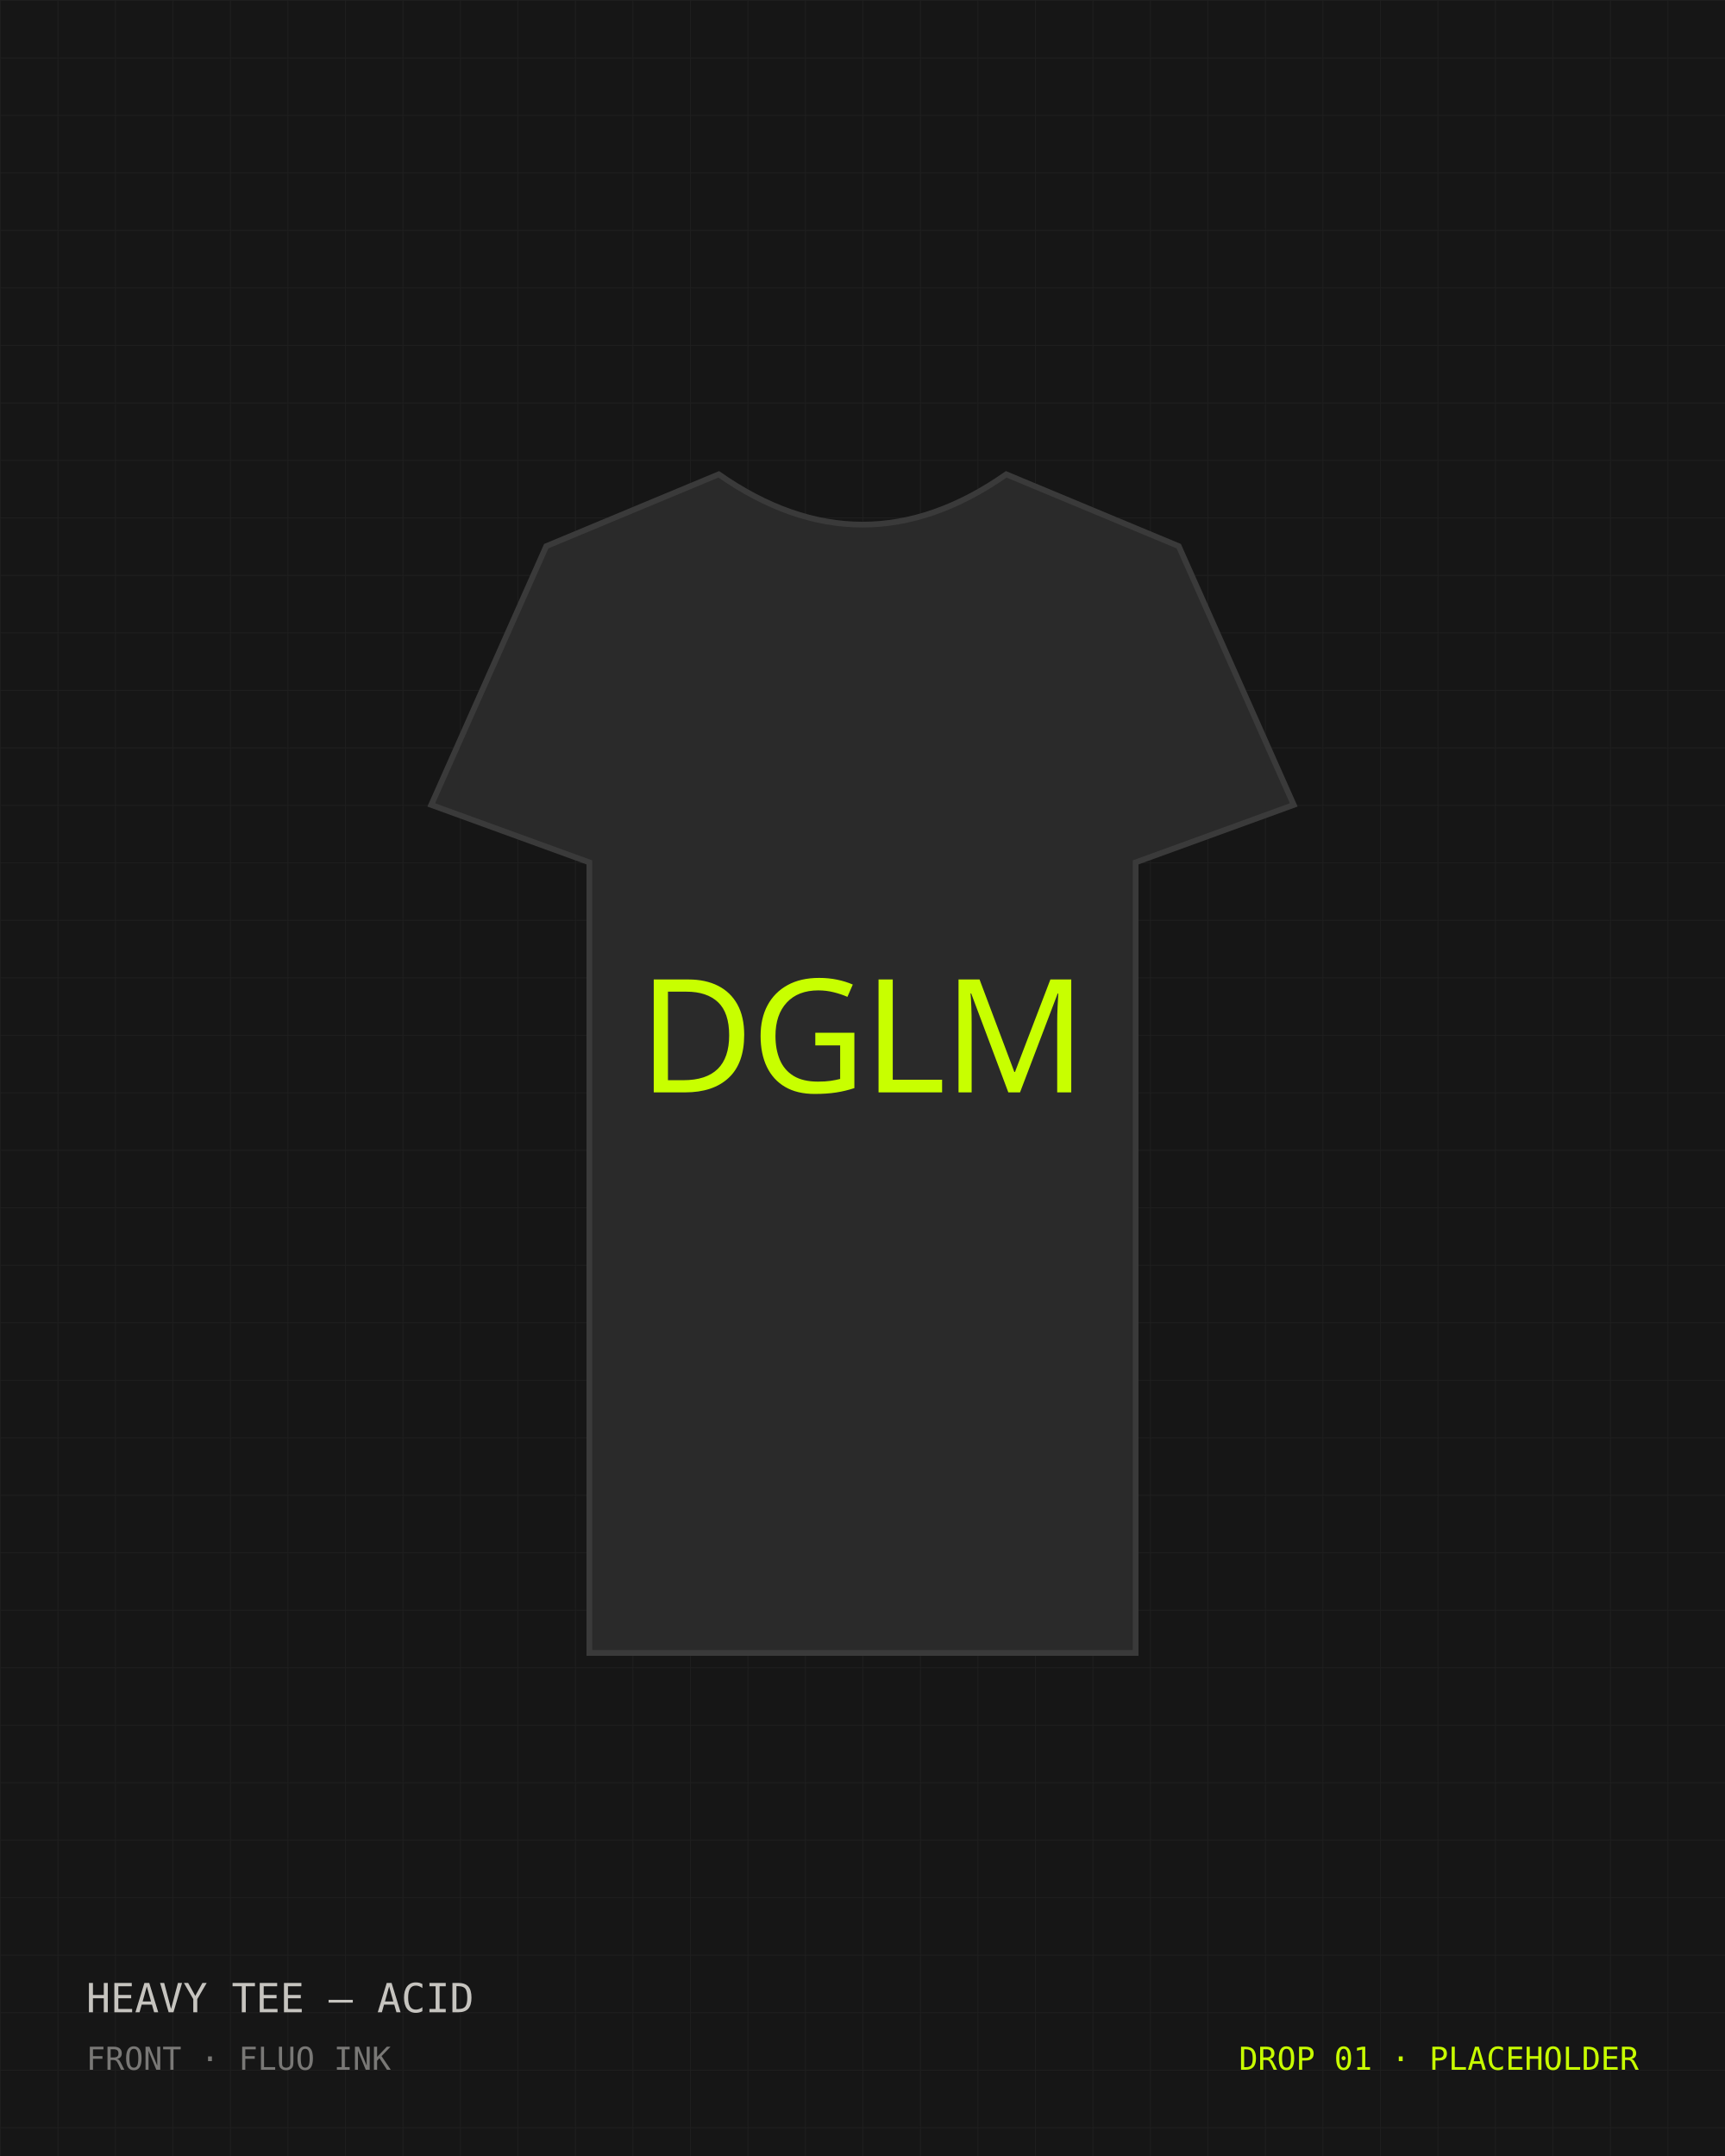
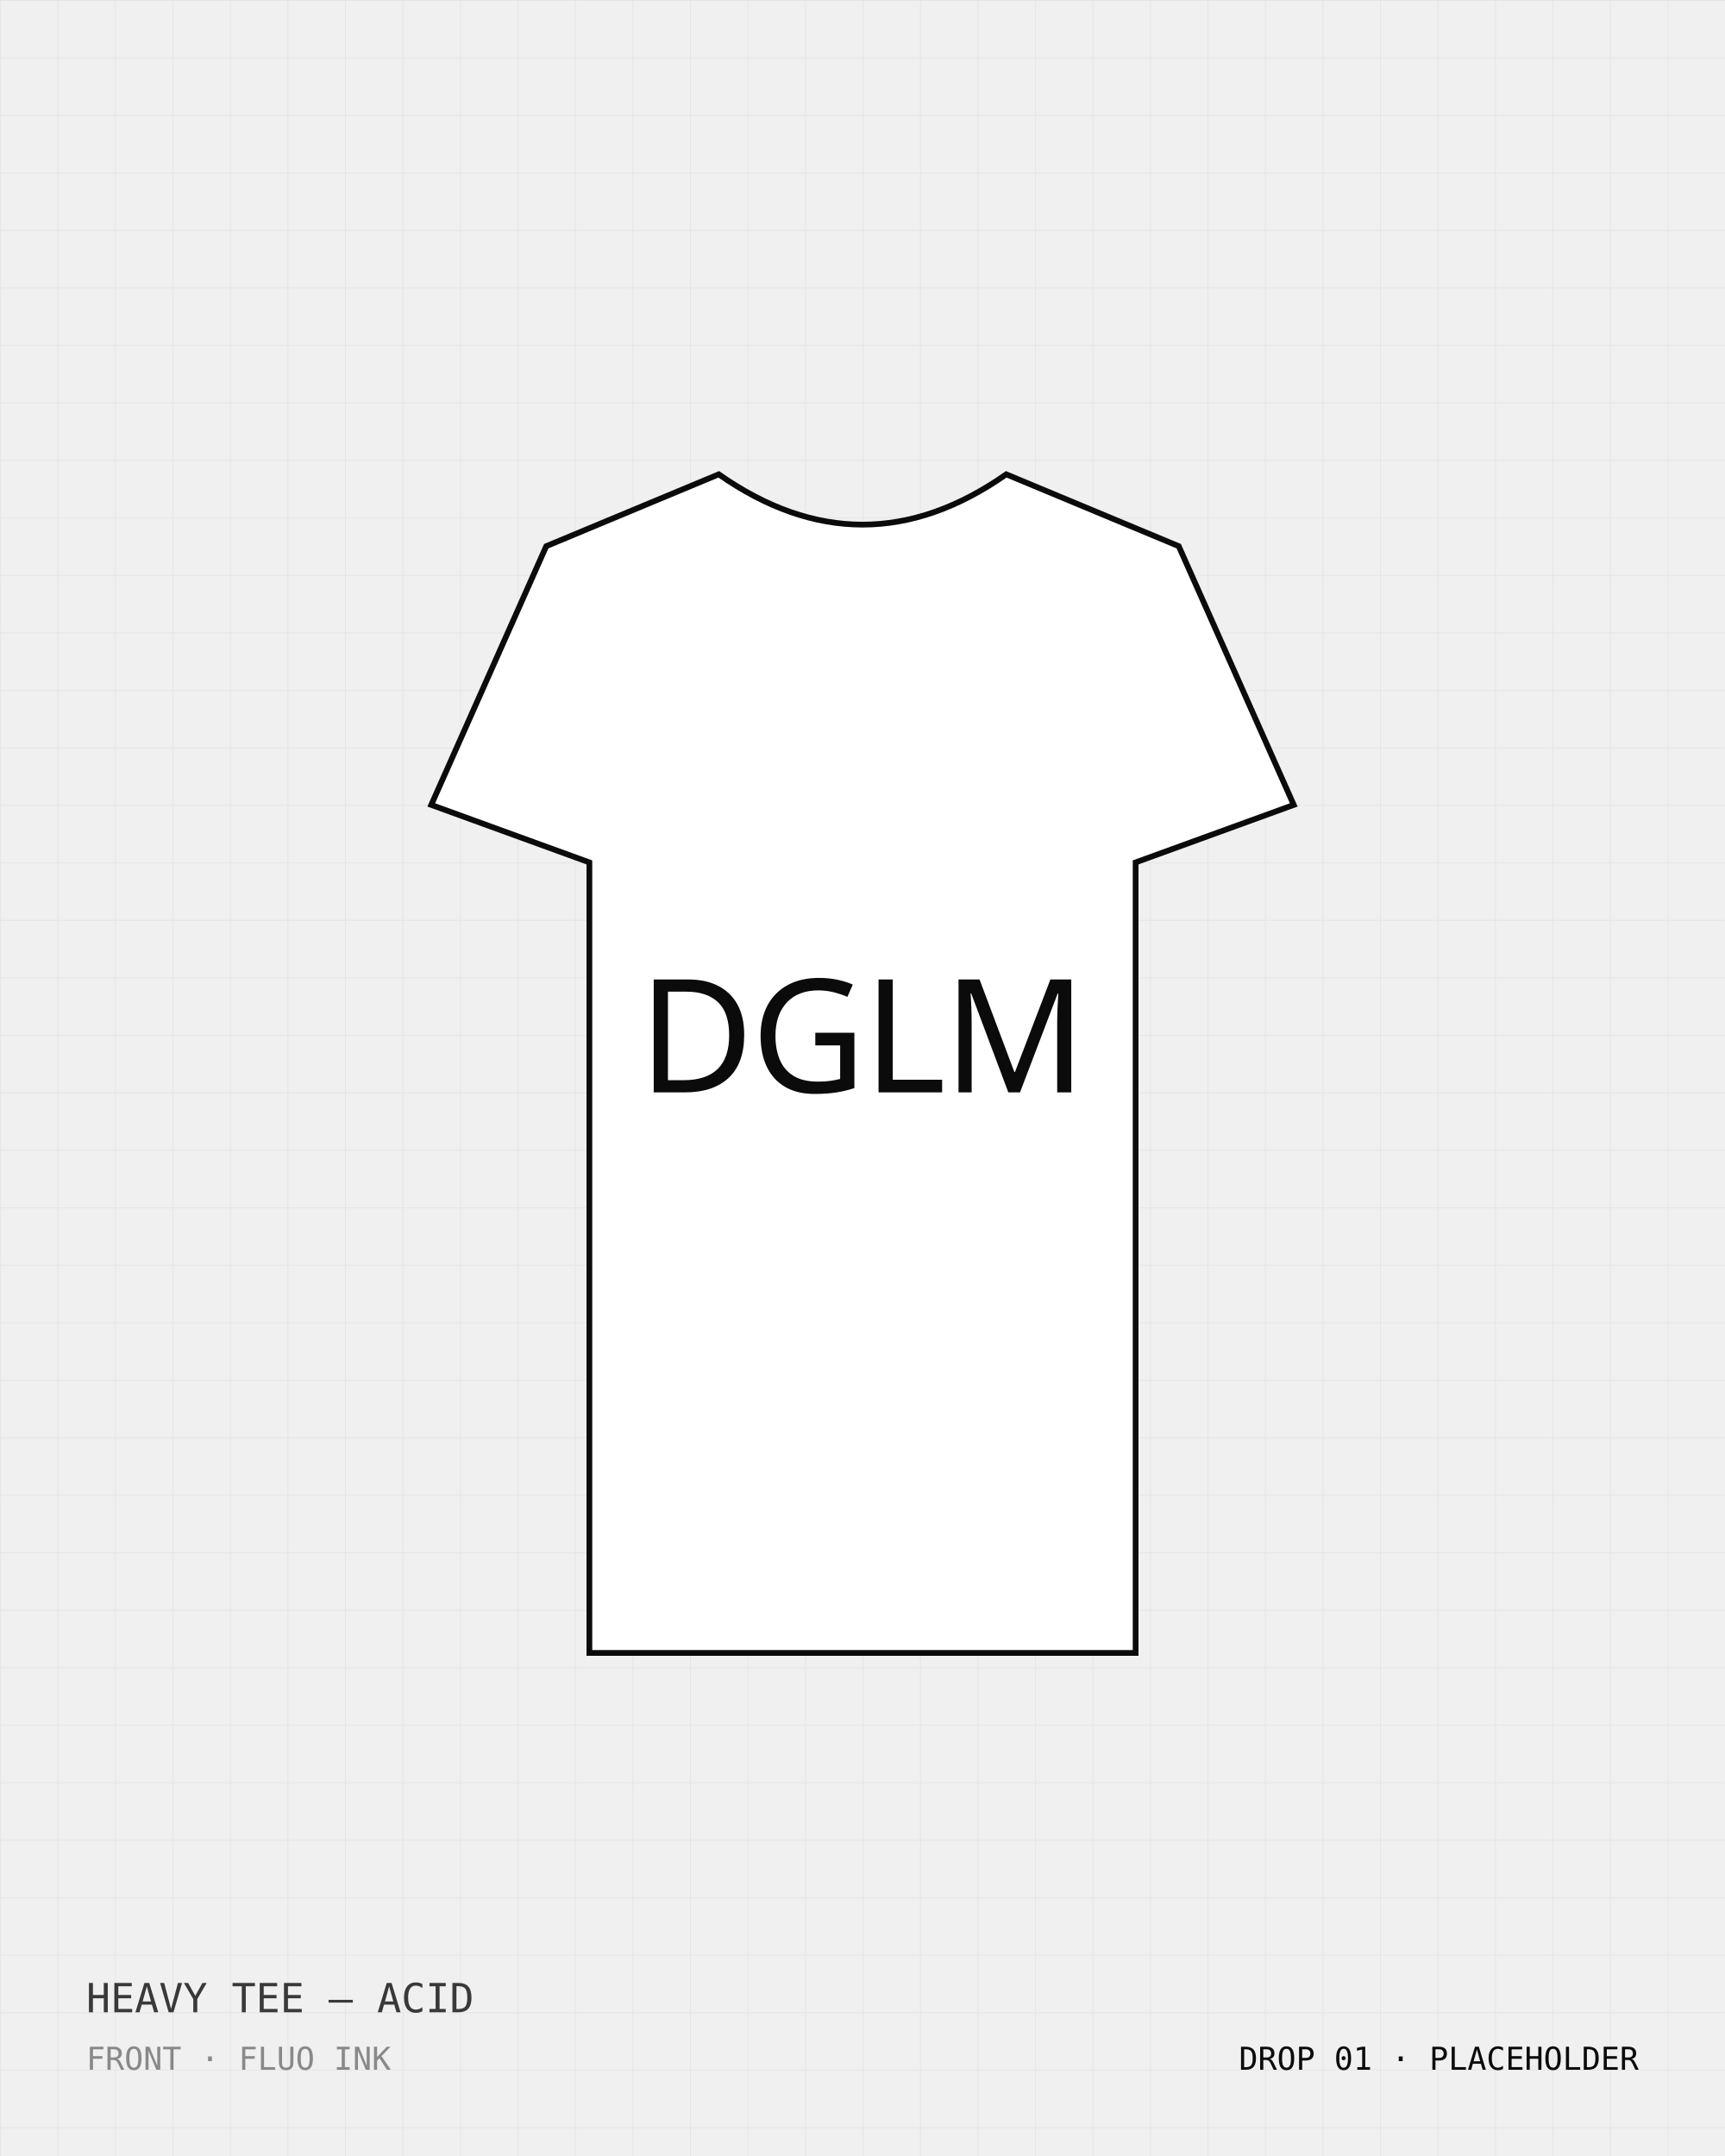
<svg xmlns="http://www.w3.org/2000/svg" width="1200" height="1500" viewBox="0 0 1200 1500">
  <defs>
    <pattern id="g" width="40" height="40" patternUnits="userSpaceOnUse">
-       <path d="M40 0H0V40" fill="none" stroke="#1f1f1f" stroke-width="1" />
+       <path d="M40 0H0V40" fill="none" stroke="#e4e4e4" stroke-width="1" />
    </pattern>
  </defs>
-   <rect width="100%" height="100%" fill="#161616" />
+   <rect width="100%" height="100%" fill="#f0f0f0" />
  <rect width="100%" height="100%" fill="url(#g)" />
-   <path d="M380 380 L500 330 Q600 400 700 330 L820 380 L900 560 L790 600 L790 1150 L410 1150 L410 600 L300 560 Z" fill="#2a2a2a" stroke="#3a3a3a" stroke-width="4" />
-   <text x="600" y="760" text-anchor="middle" font-family="Impact, 'Arial Narrow', sans-serif" font-size="110" fill="#c8ff00" letter-spacing="-2">DGLM</text>
-   <text x="60" y="1400" font-family="ui-monospace, Menlo, monospace" font-size="28" fill="#f2f0ea" opacity="0.8">HEAVY TEE — ACID</text>
-   <text x="60" y="1440" font-family="ui-monospace, Menlo, monospace" font-size="22" fill="#f2f0ea" opacity="0.45">FRONT · FLUO INK</text>
-   <text x="1140" y="1440" text-anchor="end" font-family="ui-monospace, Menlo, monospace" font-size="22" fill="#c8ff00">DROP 01 · PLACEHOLDER</text>
+   <path d="M380 380 L500 330 Q600 400 700 330 L820 380 L900 560 L790 600 L790 1150 L410 1150 L410 600 L300 560 Z" fill="#ffffff" stroke="#0b0b0b" stroke-width="4" />
+   <text x="600" y="760" text-anchor="middle" font-family="Impact, 'Arial Narrow', sans-serif" font-size="110" fill="#0b0b0b" letter-spacing="-2">DGLM</text>
+   <text x="60" y="1400" font-family="ui-monospace, Menlo, monospace" font-size="28" fill="#0b0b0b" opacity="0.8">HEAVY TEE — ACID</text>
+   <text x="60" y="1440" font-family="ui-monospace, Menlo, monospace" font-size="22" fill="#0b0b0b" opacity="0.45">FRONT · FLUO INK</text>
+   <text x="1140" y="1440" text-anchor="end" font-family="ui-monospace, Menlo, monospace" font-size="22" fill="#0b0b0b">DROP 01 · PLACEHOLDER</text>
</svg>
